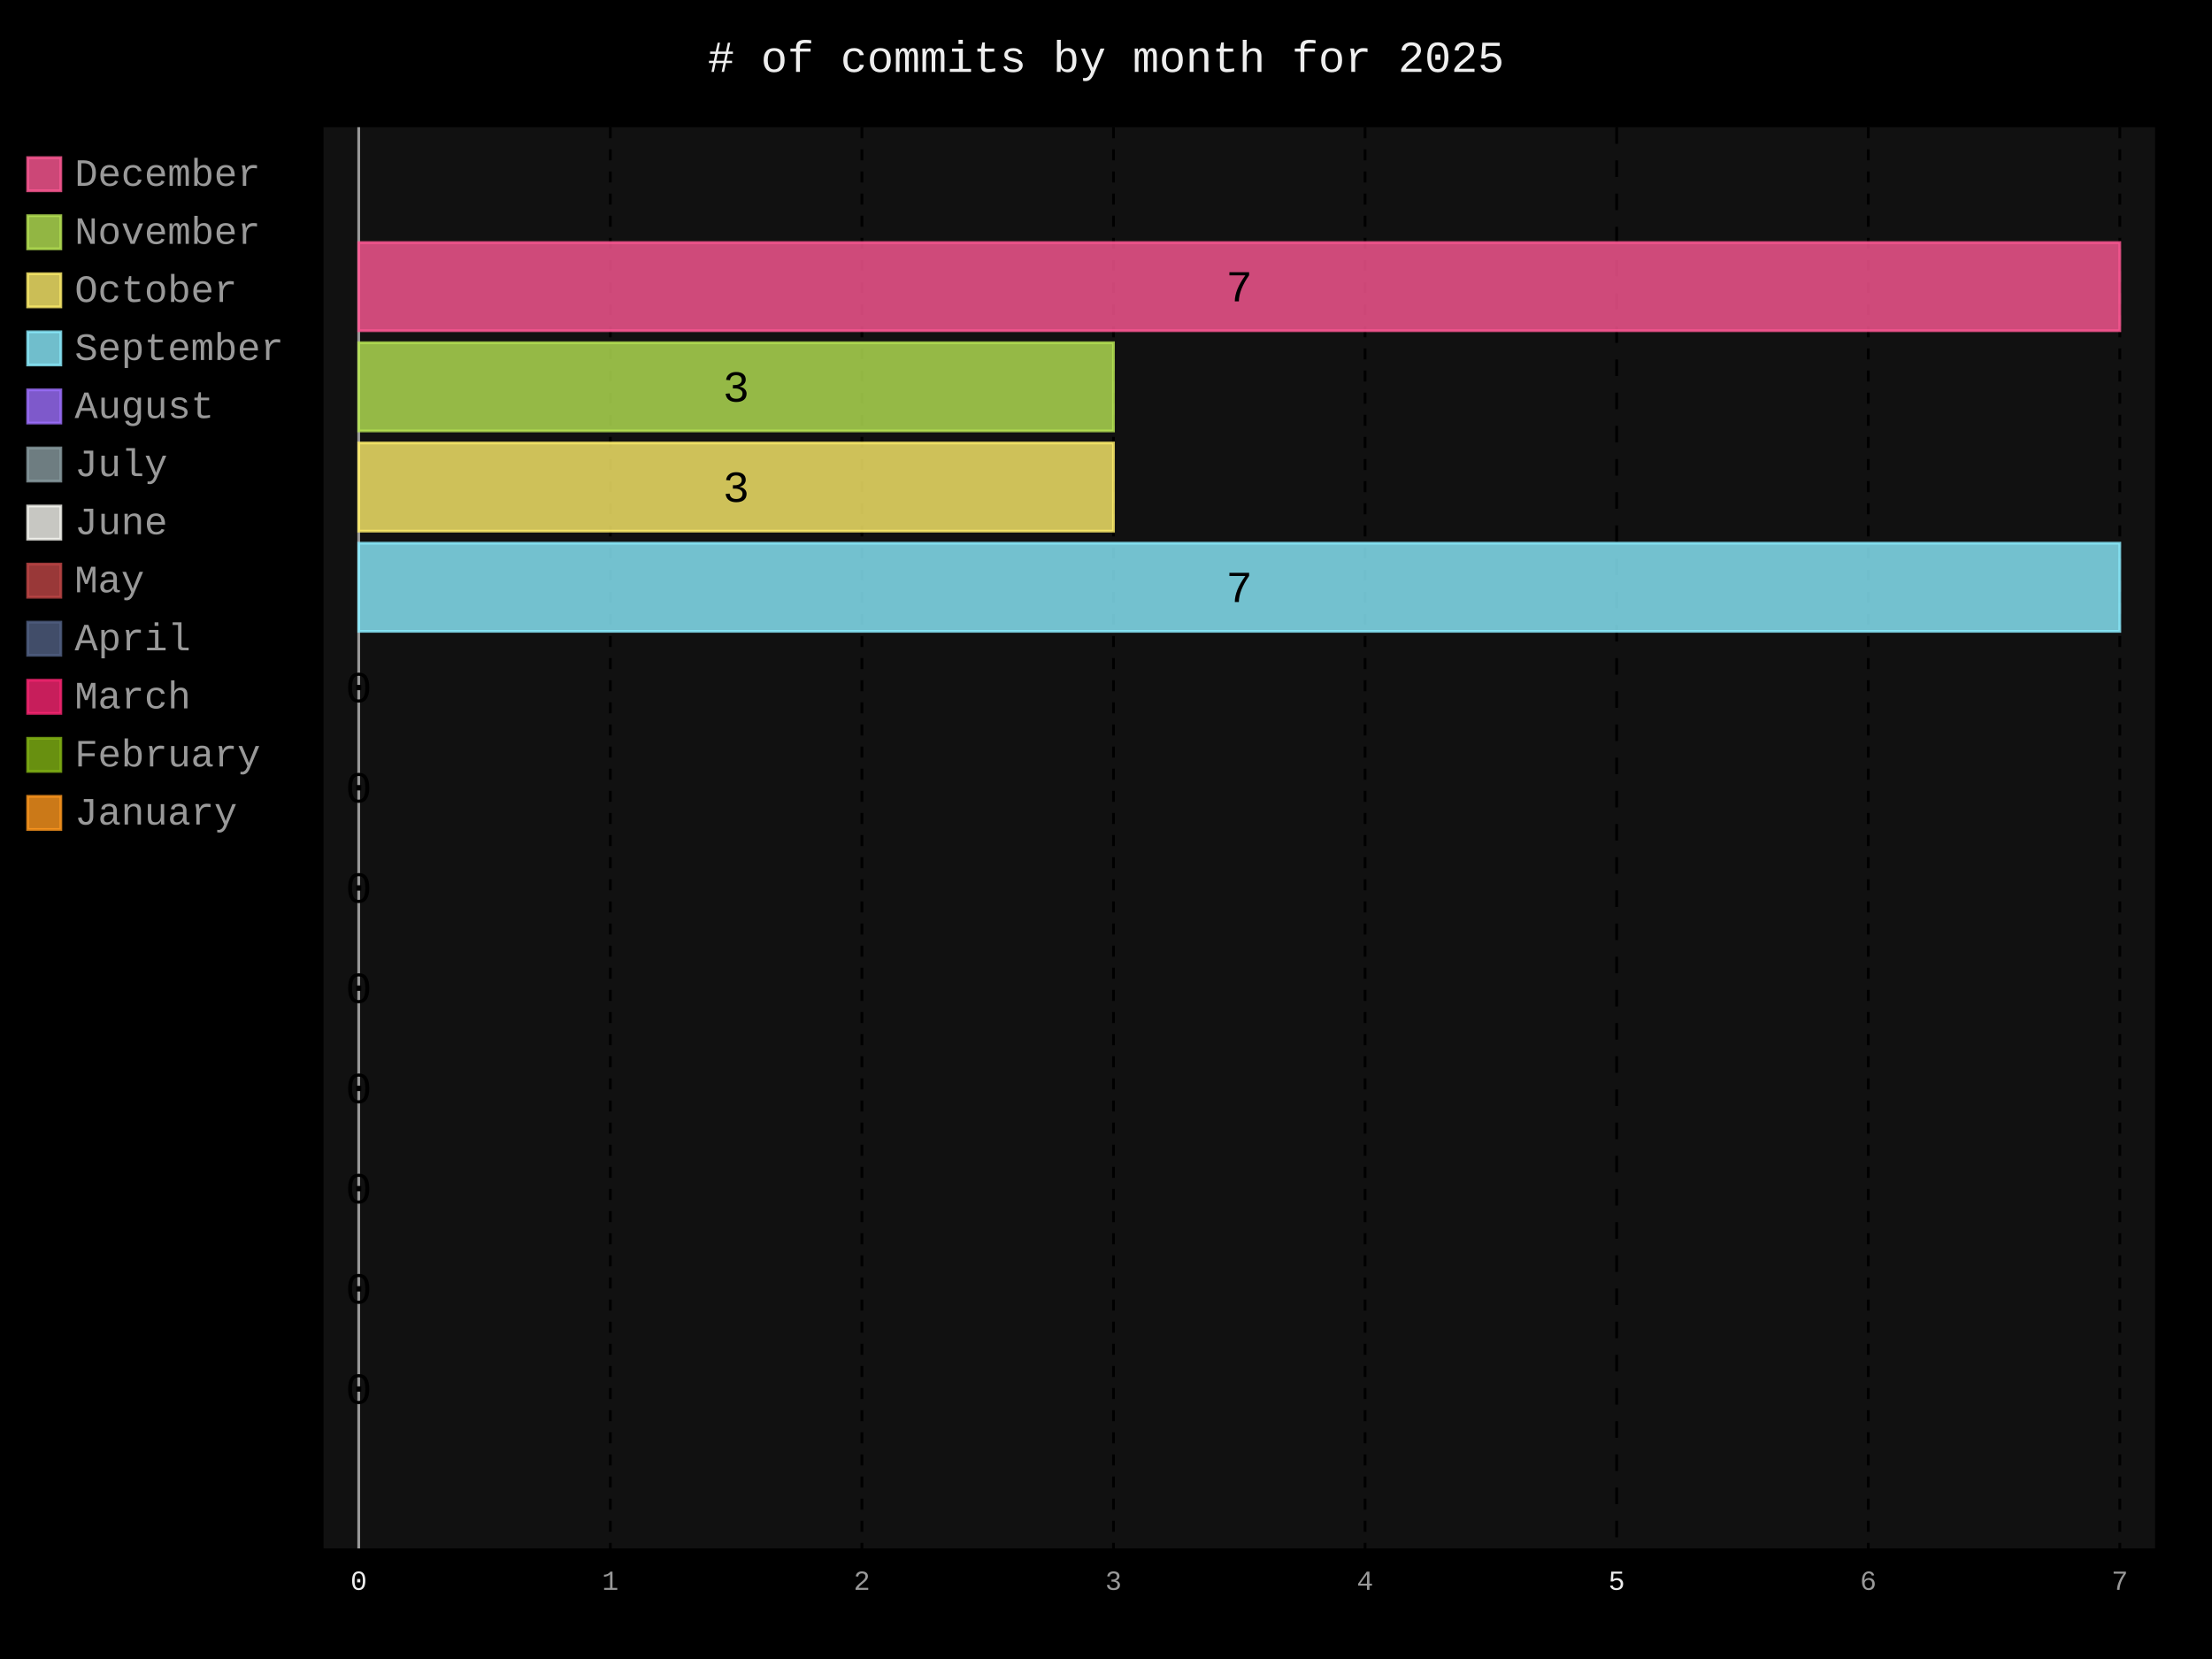
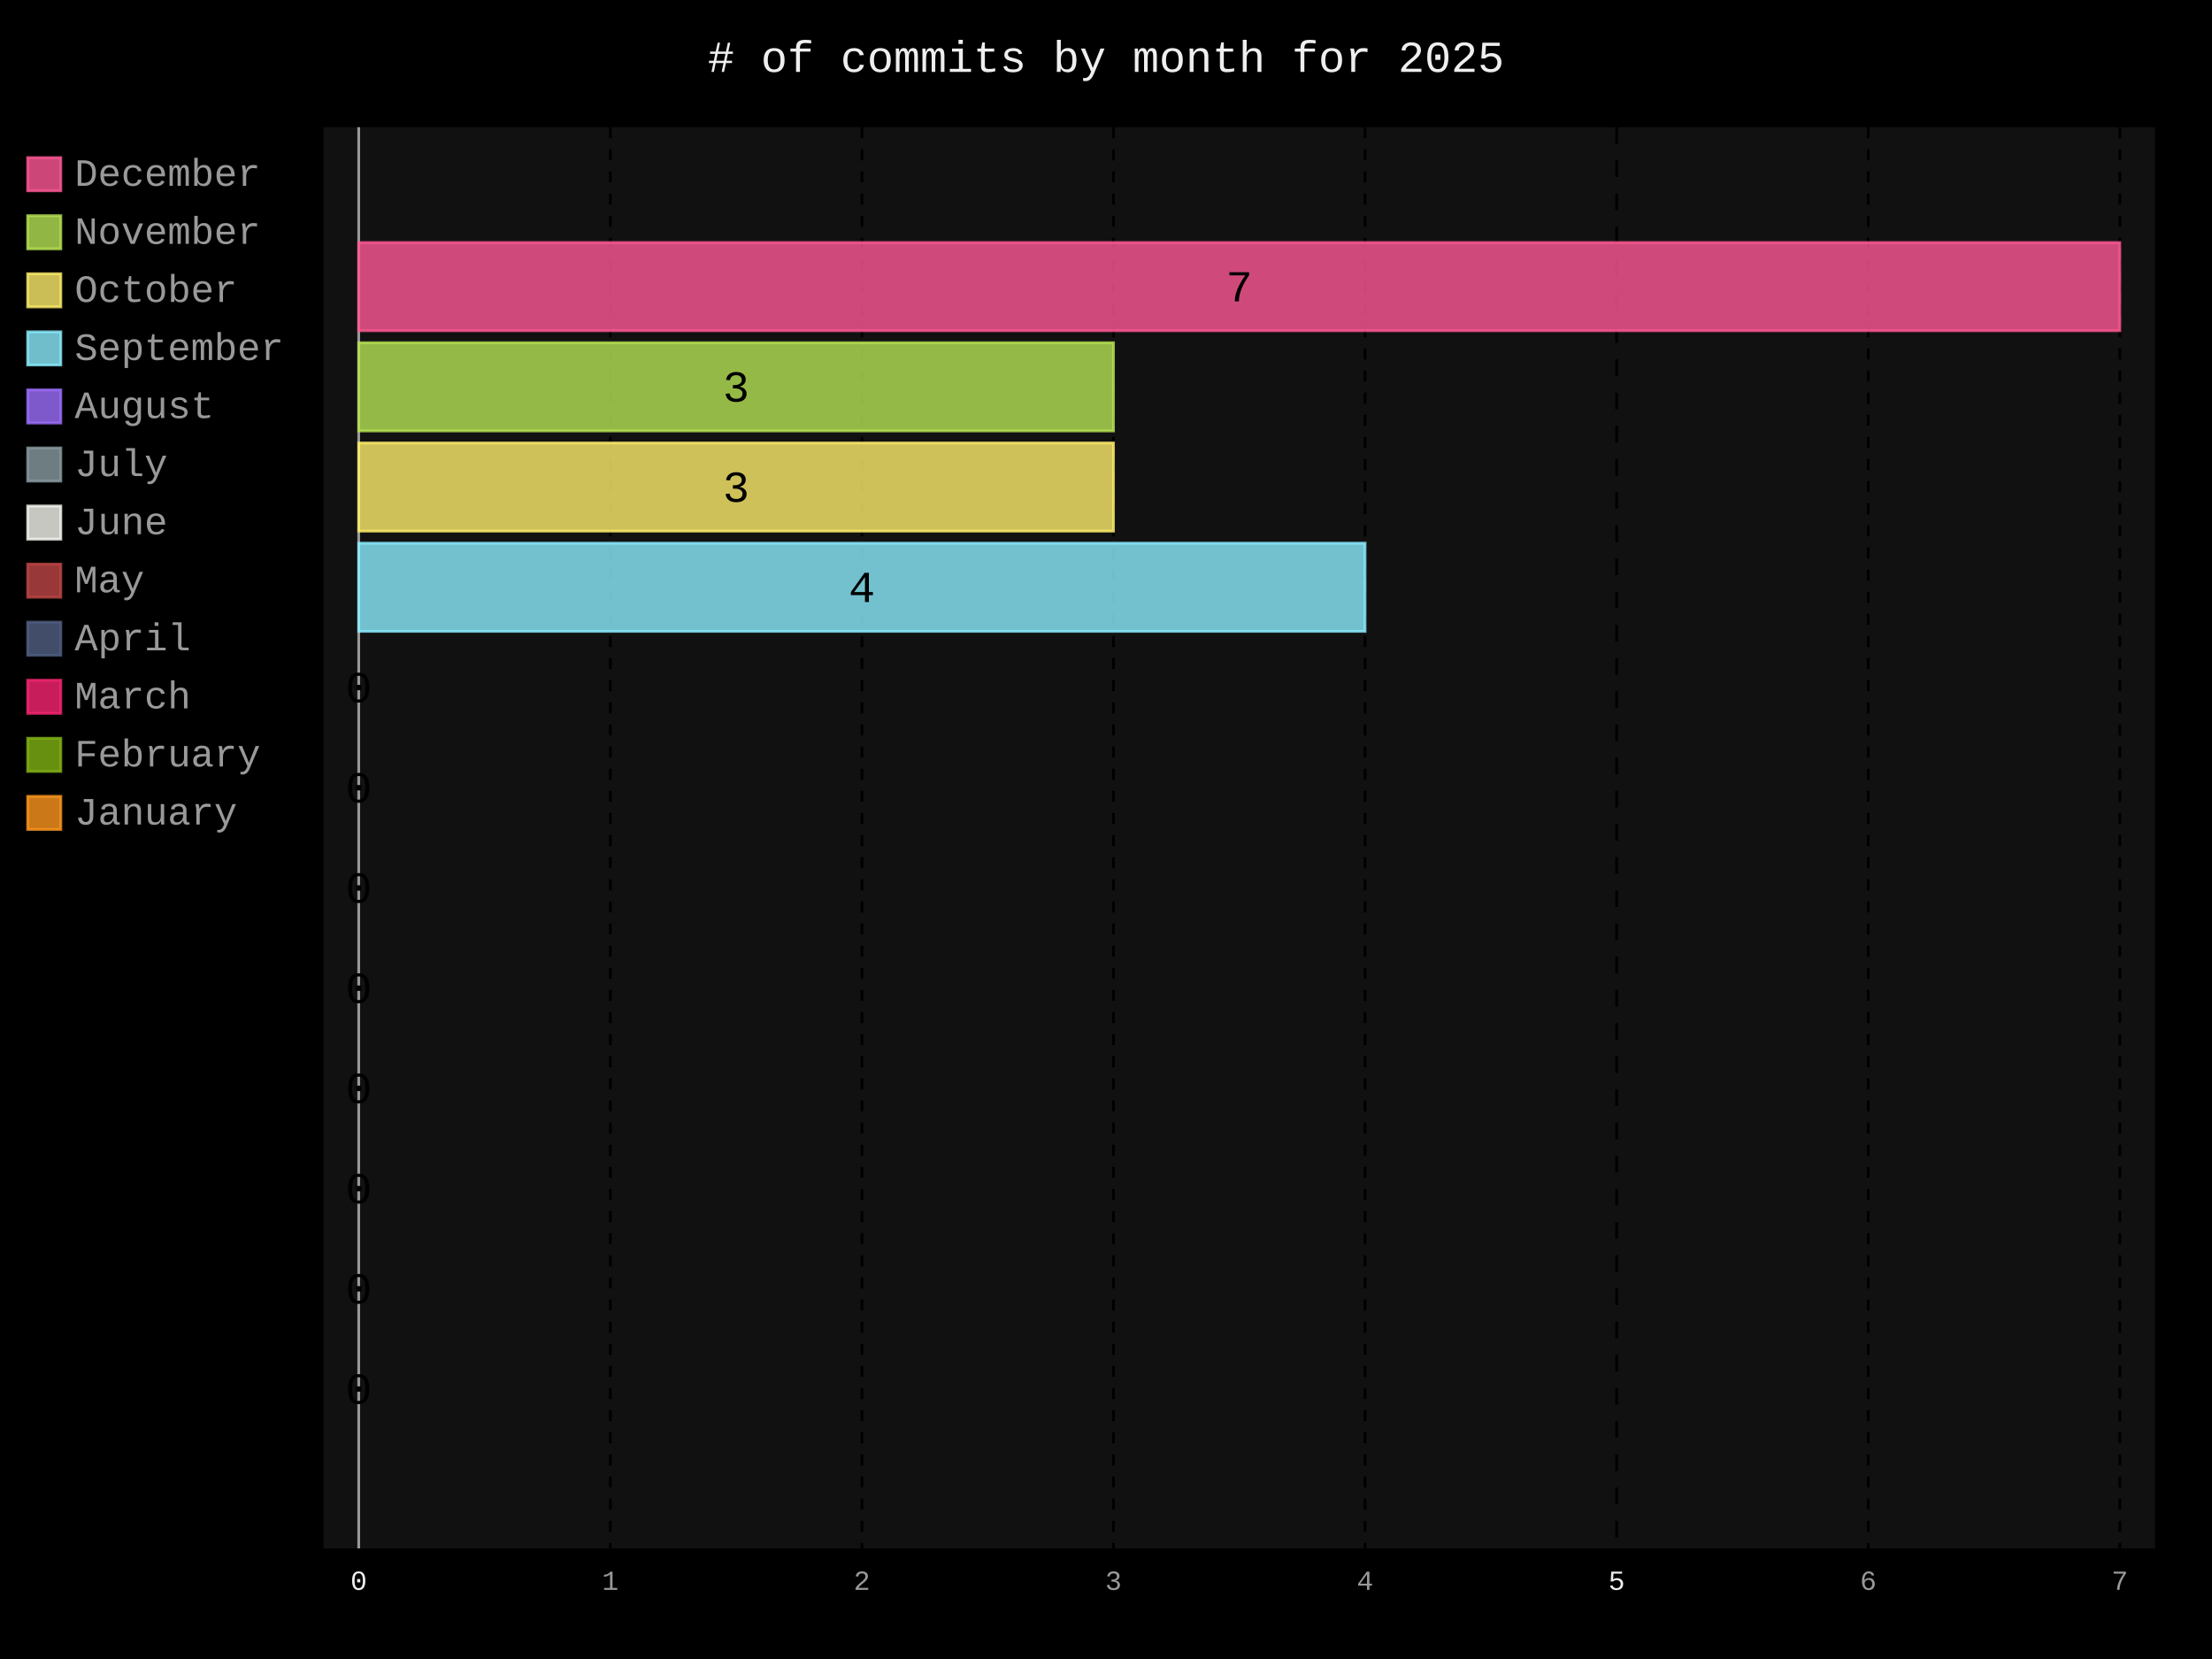
- <svg xmlns="http://www.w3.org/2000/svg" id="chart-c2ce408c-59b8-456f-afb7-a1211f644ef0" class="pygal-chart" viewBox="0 0 800 600">
+ <svg xmlns="http://www.w3.org/2000/svg" id="chart-74658ab4-1d7c-47e0-824a-7488b67f612c" class="pygal-chart" viewBox="0 0 800 600">
  <defs>
-     <style type="text/css">#chart-c2ce408c-59b8-456f-afb7-a1211f644ef0{-webkit-user-select:none;-webkit-font-smoothing:antialiased;font-family:Consolas,"Liberation Mono",Menlo,Courier,monospace}#chart-c2ce408c-59b8-456f-afb7-a1211f644ef0 .title{font-family:Consolas,"Liberation Mono",Menlo,Courier,monospace;font-size:16px}#chart-c2ce408c-59b8-456f-afb7-a1211f644ef0 .legends .legend text{font-family:Consolas,"Liberation Mono",Menlo,Courier,monospace;font-size:14px}#chart-c2ce408c-59b8-456f-afb7-a1211f644ef0 .axis text{font-family:Consolas,"Liberation Mono",Menlo,Courier,monospace;font-size:10px}#chart-c2ce408c-59b8-456f-afb7-a1211f644ef0 .axis text.major{font-family:Consolas,"Liberation Mono",Menlo,Courier,monospace;font-size:10px}#chart-c2ce408c-59b8-456f-afb7-a1211f644ef0 .text-overlay text.value{font-family:Consolas,"Liberation Mono",Menlo,Courier,monospace;font-size:16px}#chart-c2ce408c-59b8-456f-afb7-a1211f644ef0 .text-overlay text.label{font-family:Consolas,"Liberation Mono",Menlo,Courier,monospace;font-size:10px}#chart-c2ce408c-59b8-456f-afb7-a1211f644ef0 .tooltip{font-family:Consolas,"Liberation Mono",Menlo,Courier,monospace;font-size:14px}#chart-c2ce408c-59b8-456f-afb7-a1211f644ef0 text.no_data{font-family:Consolas,"Liberation Mono",Menlo,Courier,monospace;font-size:64px}
- #chart-c2ce408c-59b8-456f-afb7-a1211f644ef0{background-color:black}#chart-c2ce408c-59b8-456f-afb7-a1211f644ef0 path,#chart-c2ce408c-59b8-456f-afb7-a1211f644ef0 line,#chart-c2ce408c-59b8-456f-afb7-a1211f644ef0 rect,#chart-c2ce408c-59b8-456f-afb7-a1211f644ef0 circle{-webkit-transition:250ms;-moz-transition:250ms;transition:250ms}#chart-c2ce408c-59b8-456f-afb7-a1211f644ef0 .graph &gt; .background{fill:black}#chart-c2ce408c-59b8-456f-afb7-a1211f644ef0 .plot &gt; .background{fill:#111}#chart-c2ce408c-59b8-456f-afb7-a1211f644ef0 .graph{fill:#999}#chart-c2ce408c-59b8-456f-afb7-a1211f644ef0 text.no_data{fill:#eee}#chart-c2ce408c-59b8-456f-afb7-a1211f644ef0 .title{fill:#eee}#chart-c2ce408c-59b8-456f-afb7-a1211f644ef0 .legends .legend text{fill:#999}#chart-c2ce408c-59b8-456f-afb7-a1211f644ef0 .legends .legend:hover text{fill:#eee}#chart-c2ce408c-59b8-456f-afb7-a1211f644ef0 .axis .line{stroke:#eee}#chart-c2ce408c-59b8-456f-afb7-a1211f644ef0 .axis .guide.line{stroke:#555}#chart-c2ce408c-59b8-456f-afb7-a1211f644ef0 .axis .major.line{stroke:#999}#chart-c2ce408c-59b8-456f-afb7-a1211f644ef0 .axis text.major{fill:#eee}#chart-c2ce408c-59b8-456f-afb7-a1211f644ef0 .axis.y .guides:hover .guide.line,#chart-c2ce408c-59b8-456f-afb7-a1211f644ef0 .line-graph .axis.x .guides:hover .guide.line,#chart-c2ce408c-59b8-456f-afb7-a1211f644ef0 .stackedline-graph .axis.x .guides:hover .guide.line,#chart-c2ce408c-59b8-456f-afb7-a1211f644ef0 .xy-graph .axis.x .guides:hover .guide.line{stroke:#eee}#chart-c2ce408c-59b8-456f-afb7-a1211f644ef0 .axis .guides:hover text{fill:#eee}#chart-c2ce408c-59b8-456f-afb7-a1211f644ef0 .reactive{fill-opacity:.8;stroke-opacity:.8;stroke-width:1}#chart-c2ce408c-59b8-456f-afb7-a1211f644ef0 .ci{stroke:#999}#chart-c2ce408c-59b8-456f-afb7-a1211f644ef0 .reactive.active,#chart-c2ce408c-59b8-456f-afb7-a1211f644ef0 .active .reactive{fill-opacity:.4;stroke-opacity:.9;stroke-width:4}#chart-c2ce408c-59b8-456f-afb7-a1211f644ef0 .ci .reactive.active{stroke-width:1.5}#chart-c2ce408c-59b8-456f-afb7-a1211f644ef0 .series text{fill:#eee}#chart-c2ce408c-59b8-456f-afb7-a1211f644ef0 .tooltip rect{fill:#111;stroke:#eee;-webkit-transition:opacity 250ms;-moz-transition:opacity 250ms;transition:opacity 250ms}#chart-c2ce408c-59b8-456f-afb7-a1211f644ef0 .tooltip .label{fill:#999}#chart-c2ce408c-59b8-456f-afb7-a1211f644ef0 .tooltip .label{fill:#999}#chart-c2ce408c-59b8-456f-afb7-a1211f644ef0 .tooltip .legend{font-size:.8em;fill:#555}#chart-c2ce408c-59b8-456f-afb7-a1211f644ef0 .tooltip .x_label{font-size:.6em;fill:#eee}#chart-c2ce408c-59b8-456f-afb7-a1211f644ef0 .tooltip .xlink{font-size:.5em;text-decoration:underline}#chart-c2ce408c-59b8-456f-afb7-a1211f644ef0 .tooltip .value{font-size:1.5em}#chart-c2ce408c-59b8-456f-afb7-a1211f644ef0 .bound{font-size:.5em}#chart-c2ce408c-59b8-456f-afb7-a1211f644ef0 .max-value{font-size:.75em;fill:#555}#chart-c2ce408c-59b8-456f-afb7-a1211f644ef0 .map-element{fill:#111;stroke:#555 !important}#chart-c2ce408c-59b8-456f-afb7-a1211f644ef0 .map-element .reactive{fill-opacity:inherit;stroke-opacity:inherit}#chart-c2ce408c-59b8-456f-afb7-a1211f644ef0 .color-0,#chart-c2ce408c-59b8-456f-afb7-a1211f644ef0 .color-0 a:visited{stroke:#ff5995;fill:#ff5995}#chart-c2ce408c-59b8-456f-afb7-a1211f644ef0 .color-1,#chart-c2ce408c-59b8-456f-afb7-a1211f644ef0 .color-1 a:visited{stroke:#b6e354;fill:#b6e354}#chart-c2ce408c-59b8-456f-afb7-a1211f644ef0 .color-2,#chart-c2ce408c-59b8-456f-afb7-a1211f644ef0 .color-2 a:visited{stroke:#feed6c;fill:#feed6c}#chart-c2ce408c-59b8-456f-afb7-a1211f644ef0 .color-3,#chart-c2ce408c-59b8-456f-afb7-a1211f644ef0 .color-3 a:visited{stroke:#8cedff;fill:#8cedff}#chart-c2ce408c-59b8-456f-afb7-a1211f644ef0 .color-4,#chart-c2ce408c-59b8-456f-afb7-a1211f644ef0 .color-4 a:visited{stroke:#9e6ffe;fill:#9e6ffe}#chart-c2ce408c-59b8-456f-afb7-a1211f644ef0 .color-5,#chart-c2ce408c-59b8-456f-afb7-a1211f644ef0 .color-5 a:visited{stroke:#899ca1;fill:#899ca1}#chart-c2ce408c-59b8-456f-afb7-a1211f644ef0 .color-6,#chart-c2ce408c-59b8-456f-afb7-a1211f644ef0 .color-6 a:visited{stroke:#f8f8f2;fill:#f8f8f2}#chart-c2ce408c-59b8-456f-afb7-a1211f644ef0 .color-7,#chart-c2ce408c-59b8-456f-afb7-a1211f644ef0 .color-7 a:visited{stroke:#bf4646;fill:#bf4646}#chart-c2ce408c-59b8-456f-afb7-a1211f644ef0 .color-8,#chart-c2ce408c-59b8-456f-afb7-a1211f644ef0 .color-8 a:visited{stroke:#516083;fill:#516083}#chart-c2ce408c-59b8-456f-afb7-a1211f644ef0 .color-9,#chart-c2ce408c-59b8-456f-afb7-a1211f644ef0 .color-9 a:visited{stroke:#f92672;fill:#f92672}#chart-c2ce408c-59b8-456f-afb7-a1211f644ef0 .color-10,#chart-c2ce408c-59b8-456f-afb7-a1211f644ef0 .color-10 a:visited{stroke:#82b414;fill:#82b414}#chart-c2ce408c-59b8-456f-afb7-a1211f644ef0 .color-11,#chart-c2ce408c-59b8-456f-afb7-a1211f644ef0 .color-11 a:visited{stroke:#fd971f;fill:#fd971f}#chart-c2ce408c-59b8-456f-afb7-a1211f644ef0 .text-overlay .color-0 text{fill:black}#chart-c2ce408c-59b8-456f-afb7-a1211f644ef0 .text-overlay .color-1 text{fill:black}#chart-c2ce408c-59b8-456f-afb7-a1211f644ef0 .text-overlay .color-2 text{fill:black}#chart-c2ce408c-59b8-456f-afb7-a1211f644ef0 .text-overlay .color-3 text{fill:black}#chart-c2ce408c-59b8-456f-afb7-a1211f644ef0 .text-overlay .color-4 text{fill:black}#chart-c2ce408c-59b8-456f-afb7-a1211f644ef0 .text-overlay .color-5 text{fill:black}#chart-c2ce408c-59b8-456f-afb7-a1211f644ef0 .text-overlay .color-6 text{fill:black}#chart-c2ce408c-59b8-456f-afb7-a1211f644ef0 .text-overlay .color-7 text{fill:black}#chart-c2ce408c-59b8-456f-afb7-a1211f644ef0 .text-overlay .color-8 text{fill:black}#chart-c2ce408c-59b8-456f-afb7-a1211f644ef0 .text-overlay .color-9 text{fill:black}#chart-c2ce408c-59b8-456f-afb7-a1211f644ef0 .text-overlay .color-10 text{fill:black}#chart-c2ce408c-59b8-456f-afb7-a1211f644ef0 .text-overlay .color-11 text{fill:black}
- #chart-c2ce408c-59b8-456f-afb7-a1211f644ef0 text.no_data{text-anchor:middle}#chart-c2ce408c-59b8-456f-afb7-a1211f644ef0 .guide.line{fill:none}#chart-c2ce408c-59b8-456f-afb7-a1211f644ef0 .centered{text-anchor:middle}#chart-c2ce408c-59b8-456f-afb7-a1211f644ef0 .title{text-anchor:middle}#chart-c2ce408c-59b8-456f-afb7-a1211f644ef0 .legends .legend text{fill-opacity:1}#chart-c2ce408c-59b8-456f-afb7-a1211f644ef0 .axis.x text{text-anchor:middle}#chart-c2ce408c-59b8-456f-afb7-a1211f644ef0 .axis.x:not(.web) text[transform]{text-anchor:start}#chart-c2ce408c-59b8-456f-afb7-a1211f644ef0 .axis.x:not(.web) text[transform].backwards{text-anchor:end}#chart-c2ce408c-59b8-456f-afb7-a1211f644ef0 .axis.y text{text-anchor:end}#chart-c2ce408c-59b8-456f-afb7-a1211f644ef0 .axis.y text[transform].backwards{text-anchor:start}#chart-c2ce408c-59b8-456f-afb7-a1211f644ef0 .axis.y2 text{text-anchor:start}#chart-c2ce408c-59b8-456f-afb7-a1211f644ef0 .axis.y2 text[transform].backwards{text-anchor:end}#chart-c2ce408c-59b8-456f-afb7-a1211f644ef0 .axis .guide.line{stroke-dasharray:4,4;stroke:black}#chart-c2ce408c-59b8-456f-afb7-a1211f644ef0 .axis .major.guide.line{stroke-dasharray:6,6;stroke:black}#chart-c2ce408c-59b8-456f-afb7-a1211f644ef0 .horizontal .axis.y .guide.line,#chart-c2ce408c-59b8-456f-afb7-a1211f644ef0 .horizontal .axis.y2 .guide.line,#chart-c2ce408c-59b8-456f-afb7-a1211f644ef0 .vertical .axis.x .guide.line{opacity:0}#chart-c2ce408c-59b8-456f-afb7-a1211f644ef0 .horizontal .axis.always_show .guide.line,#chart-c2ce408c-59b8-456f-afb7-a1211f644ef0 .vertical .axis.always_show .guide.line{opacity:1 !important}#chart-c2ce408c-59b8-456f-afb7-a1211f644ef0 .axis.y .guides:hover .guide.line,#chart-c2ce408c-59b8-456f-afb7-a1211f644ef0 .axis.y2 .guides:hover .guide.line,#chart-c2ce408c-59b8-456f-afb7-a1211f644ef0 .axis.x .guides:hover .guide.line{opacity:1}#chart-c2ce408c-59b8-456f-afb7-a1211f644ef0 .axis .guides:hover text{opacity:1}#chart-c2ce408c-59b8-456f-afb7-a1211f644ef0 .nofill{fill:none}#chart-c2ce408c-59b8-456f-afb7-a1211f644ef0 .subtle-fill{fill-opacity:.2}#chart-c2ce408c-59b8-456f-afb7-a1211f644ef0 .dot{stroke-width:1px;fill-opacity:1;stroke-opacity:1}#chart-c2ce408c-59b8-456f-afb7-a1211f644ef0 .dot.active{stroke-width:5px}#chart-c2ce408c-59b8-456f-afb7-a1211f644ef0 .dot.negative{fill:transparent}#chart-c2ce408c-59b8-456f-afb7-a1211f644ef0 text,#chart-c2ce408c-59b8-456f-afb7-a1211f644ef0 tspan{stroke:none !important}#chart-c2ce408c-59b8-456f-afb7-a1211f644ef0 .series text.active{opacity:1}#chart-c2ce408c-59b8-456f-afb7-a1211f644ef0 .tooltip rect{fill-opacity:.95;stroke-width:.5}#chart-c2ce408c-59b8-456f-afb7-a1211f644ef0 .tooltip text{fill-opacity:1}#chart-c2ce408c-59b8-456f-afb7-a1211f644ef0 .showable{visibility:hidden}#chart-c2ce408c-59b8-456f-afb7-a1211f644ef0 .showable.shown{visibility:visible}#chart-c2ce408c-59b8-456f-afb7-a1211f644ef0 .gauge-background{fill:rgba(229,229,229,1);stroke:none}#chart-c2ce408c-59b8-456f-afb7-a1211f644ef0 .bg-lines{stroke:black;stroke-width:2px}</style>
+     <style type="text/css">#chart-74658ab4-1d7c-47e0-824a-7488b67f612c{-webkit-user-select:none;-webkit-font-smoothing:antialiased;font-family:Consolas,"Liberation Mono",Menlo,Courier,monospace}#chart-74658ab4-1d7c-47e0-824a-7488b67f612c .title{font-family:Consolas,"Liberation Mono",Menlo,Courier,monospace;font-size:16px}#chart-74658ab4-1d7c-47e0-824a-7488b67f612c .legends .legend text{font-family:Consolas,"Liberation Mono",Menlo,Courier,monospace;font-size:14px}#chart-74658ab4-1d7c-47e0-824a-7488b67f612c .axis text{font-family:Consolas,"Liberation Mono",Menlo,Courier,monospace;font-size:10px}#chart-74658ab4-1d7c-47e0-824a-7488b67f612c .axis text.major{font-family:Consolas,"Liberation Mono",Menlo,Courier,monospace;font-size:10px}#chart-74658ab4-1d7c-47e0-824a-7488b67f612c .text-overlay text.value{font-family:Consolas,"Liberation Mono",Menlo,Courier,monospace;font-size:16px}#chart-74658ab4-1d7c-47e0-824a-7488b67f612c .text-overlay text.label{font-family:Consolas,"Liberation Mono",Menlo,Courier,monospace;font-size:10px}#chart-74658ab4-1d7c-47e0-824a-7488b67f612c .tooltip{font-family:Consolas,"Liberation Mono",Menlo,Courier,monospace;font-size:14px}#chart-74658ab4-1d7c-47e0-824a-7488b67f612c text.no_data{font-family:Consolas,"Liberation Mono",Menlo,Courier,monospace;font-size:64px}
+ #chart-74658ab4-1d7c-47e0-824a-7488b67f612c{background-color:black}#chart-74658ab4-1d7c-47e0-824a-7488b67f612c path,#chart-74658ab4-1d7c-47e0-824a-7488b67f612c line,#chart-74658ab4-1d7c-47e0-824a-7488b67f612c rect,#chart-74658ab4-1d7c-47e0-824a-7488b67f612c circle{-webkit-transition:250ms;-moz-transition:250ms;transition:250ms}#chart-74658ab4-1d7c-47e0-824a-7488b67f612c .graph &gt; .background{fill:black}#chart-74658ab4-1d7c-47e0-824a-7488b67f612c .plot &gt; .background{fill:#111}#chart-74658ab4-1d7c-47e0-824a-7488b67f612c .graph{fill:#999}#chart-74658ab4-1d7c-47e0-824a-7488b67f612c text.no_data{fill:#eee}#chart-74658ab4-1d7c-47e0-824a-7488b67f612c .title{fill:#eee}#chart-74658ab4-1d7c-47e0-824a-7488b67f612c .legends .legend text{fill:#999}#chart-74658ab4-1d7c-47e0-824a-7488b67f612c .legends .legend:hover text{fill:#eee}#chart-74658ab4-1d7c-47e0-824a-7488b67f612c .axis .line{stroke:#eee}#chart-74658ab4-1d7c-47e0-824a-7488b67f612c .axis .guide.line{stroke:#555}#chart-74658ab4-1d7c-47e0-824a-7488b67f612c .axis .major.line{stroke:#999}#chart-74658ab4-1d7c-47e0-824a-7488b67f612c .axis text.major{fill:#eee}#chart-74658ab4-1d7c-47e0-824a-7488b67f612c .axis.y .guides:hover .guide.line,#chart-74658ab4-1d7c-47e0-824a-7488b67f612c .line-graph .axis.x .guides:hover .guide.line,#chart-74658ab4-1d7c-47e0-824a-7488b67f612c .stackedline-graph .axis.x .guides:hover .guide.line,#chart-74658ab4-1d7c-47e0-824a-7488b67f612c .xy-graph .axis.x .guides:hover .guide.line{stroke:#eee}#chart-74658ab4-1d7c-47e0-824a-7488b67f612c .axis .guides:hover text{fill:#eee}#chart-74658ab4-1d7c-47e0-824a-7488b67f612c .reactive{fill-opacity:.8;stroke-opacity:.8;stroke-width:1}#chart-74658ab4-1d7c-47e0-824a-7488b67f612c .ci{stroke:#999}#chart-74658ab4-1d7c-47e0-824a-7488b67f612c .reactive.active,#chart-74658ab4-1d7c-47e0-824a-7488b67f612c .active .reactive{fill-opacity:.4;stroke-opacity:.9;stroke-width:4}#chart-74658ab4-1d7c-47e0-824a-7488b67f612c .ci .reactive.active{stroke-width:1.5}#chart-74658ab4-1d7c-47e0-824a-7488b67f612c .series text{fill:#eee}#chart-74658ab4-1d7c-47e0-824a-7488b67f612c .tooltip rect{fill:#111;stroke:#eee;-webkit-transition:opacity 250ms;-moz-transition:opacity 250ms;transition:opacity 250ms}#chart-74658ab4-1d7c-47e0-824a-7488b67f612c .tooltip .label{fill:#999}#chart-74658ab4-1d7c-47e0-824a-7488b67f612c .tooltip .label{fill:#999}#chart-74658ab4-1d7c-47e0-824a-7488b67f612c .tooltip .legend{font-size:.8em;fill:#555}#chart-74658ab4-1d7c-47e0-824a-7488b67f612c .tooltip .x_label{font-size:.6em;fill:#eee}#chart-74658ab4-1d7c-47e0-824a-7488b67f612c .tooltip .xlink{font-size:.5em;text-decoration:underline}#chart-74658ab4-1d7c-47e0-824a-7488b67f612c .tooltip .value{font-size:1.5em}#chart-74658ab4-1d7c-47e0-824a-7488b67f612c .bound{font-size:.5em}#chart-74658ab4-1d7c-47e0-824a-7488b67f612c .max-value{font-size:.75em;fill:#555}#chart-74658ab4-1d7c-47e0-824a-7488b67f612c .map-element{fill:#111;stroke:#555 !important}#chart-74658ab4-1d7c-47e0-824a-7488b67f612c .map-element .reactive{fill-opacity:inherit;stroke-opacity:inherit}#chart-74658ab4-1d7c-47e0-824a-7488b67f612c .color-0,#chart-74658ab4-1d7c-47e0-824a-7488b67f612c .color-0 a:visited{stroke:#ff5995;fill:#ff5995}#chart-74658ab4-1d7c-47e0-824a-7488b67f612c .color-1,#chart-74658ab4-1d7c-47e0-824a-7488b67f612c .color-1 a:visited{stroke:#b6e354;fill:#b6e354}#chart-74658ab4-1d7c-47e0-824a-7488b67f612c .color-2,#chart-74658ab4-1d7c-47e0-824a-7488b67f612c .color-2 a:visited{stroke:#feed6c;fill:#feed6c}#chart-74658ab4-1d7c-47e0-824a-7488b67f612c .color-3,#chart-74658ab4-1d7c-47e0-824a-7488b67f612c .color-3 a:visited{stroke:#8cedff;fill:#8cedff}#chart-74658ab4-1d7c-47e0-824a-7488b67f612c .color-4,#chart-74658ab4-1d7c-47e0-824a-7488b67f612c .color-4 a:visited{stroke:#9e6ffe;fill:#9e6ffe}#chart-74658ab4-1d7c-47e0-824a-7488b67f612c .color-5,#chart-74658ab4-1d7c-47e0-824a-7488b67f612c .color-5 a:visited{stroke:#899ca1;fill:#899ca1}#chart-74658ab4-1d7c-47e0-824a-7488b67f612c .color-6,#chart-74658ab4-1d7c-47e0-824a-7488b67f612c .color-6 a:visited{stroke:#f8f8f2;fill:#f8f8f2}#chart-74658ab4-1d7c-47e0-824a-7488b67f612c .color-7,#chart-74658ab4-1d7c-47e0-824a-7488b67f612c .color-7 a:visited{stroke:#bf4646;fill:#bf4646}#chart-74658ab4-1d7c-47e0-824a-7488b67f612c .color-8,#chart-74658ab4-1d7c-47e0-824a-7488b67f612c .color-8 a:visited{stroke:#516083;fill:#516083}#chart-74658ab4-1d7c-47e0-824a-7488b67f612c .color-9,#chart-74658ab4-1d7c-47e0-824a-7488b67f612c .color-9 a:visited{stroke:#f92672;fill:#f92672}#chart-74658ab4-1d7c-47e0-824a-7488b67f612c .color-10,#chart-74658ab4-1d7c-47e0-824a-7488b67f612c .color-10 a:visited{stroke:#82b414;fill:#82b414}#chart-74658ab4-1d7c-47e0-824a-7488b67f612c .color-11,#chart-74658ab4-1d7c-47e0-824a-7488b67f612c .color-11 a:visited{stroke:#fd971f;fill:#fd971f}#chart-74658ab4-1d7c-47e0-824a-7488b67f612c .text-overlay .color-0 text{fill:black}#chart-74658ab4-1d7c-47e0-824a-7488b67f612c .text-overlay .color-1 text{fill:black}#chart-74658ab4-1d7c-47e0-824a-7488b67f612c .text-overlay .color-2 text{fill:black}#chart-74658ab4-1d7c-47e0-824a-7488b67f612c .text-overlay .color-3 text{fill:black}#chart-74658ab4-1d7c-47e0-824a-7488b67f612c .text-overlay .color-4 text{fill:black}#chart-74658ab4-1d7c-47e0-824a-7488b67f612c .text-overlay .color-5 text{fill:black}#chart-74658ab4-1d7c-47e0-824a-7488b67f612c .text-overlay .color-6 text{fill:black}#chart-74658ab4-1d7c-47e0-824a-7488b67f612c .text-overlay .color-7 text{fill:black}#chart-74658ab4-1d7c-47e0-824a-7488b67f612c .text-overlay .color-8 text{fill:black}#chart-74658ab4-1d7c-47e0-824a-7488b67f612c .text-overlay .color-9 text{fill:black}#chart-74658ab4-1d7c-47e0-824a-7488b67f612c .text-overlay .color-10 text{fill:black}#chart-74658ab4-1d7c-47e0-824a-7488b67f612c .text-overlay .color-11 text{fill:black}
+ #chart-74658ab4-1d7c-47e0-824a-7488b67f612c text.no_data{text-anchor:middle}#chart-74658ab4-1d7c-47e0-824a-7488b67f612c .guide.line{fill:none}#chart-74658ab4-1d7c-47e0-824a-7488b67f612c .centered{text-anchor:middle}#chart-74658ab4-1d7c-47e0-824a-7488b67f612c .title{text-anchor:middle}#chart-74658ab4-1d7c-47e0-824a-7488b67f612c .legends .legend text{fill-opacity:1}#chart-74658ab4-1d7c-47e0-824a-7488b67f612c .axis.x text{text-anchor:middle}#chart-74658ab4-1d7c-47e0-824a-7488b67f612c .axis.x:not(.web) text[transform]{text-anchor:start}#chart-74658ab4-1d7c-47e0-824a-7488b67f612c .axis.x:not(.web) text[transform].backwards{text-anchor:end}#chart-74658ab4-1d7c-47e0-824a-7488b67f612c .axis.y text{text-anchor:end}#chart-74658ab4-1d7c-47e0-824a-7488b67f612c .axis.y text[transform].backwards{text-anchor:start}#chart-74658ab4-1d7c-47e0-824a-7488b67f612c .axis.y2 text{text-anchor:start}#chart-74658ab4-1d7c-47e0-824a-7488b67f612c .axis.y2 text[transform].backwards{text-anchor:end}#chart-74658ab4-1d7c-47e0-824a-7488b67f612c .axis .guide.line{stroke-dasharray:4,4;stroke:black}#chart-74658ab4-1d7c-47e0-824a-7488b67f612c .axis .major.guide.line{stroke-dasharray:6,6;stroke:black}#chart-74658ab4-1d7c-47e0-824a-7488b67f612c .horizontal .axis.y .guide.line,#chart-74658ab4-1d7c-47e0-824a-7488b67f612c .horizontal .axis.y2 .guide.line,#chart-74658ab4-1d7c-47e0-824a-7488b67f612c .vertical .axis.x .guide.line{opacity:0}#chart-74658ab4-1d7c-47e0-824a-7488b67f612c .horizontal .axis.always_show .guide.line,#chart-74658ab4-1d7c-47e0-824a-7488b67f612c .vertical .axis.always_show .guide.line{opacity:1 !important}#chart-74658ab4-1d7c-47e0-824a-7488b67f612c .axis.y .guides:hover .guide.line,#chart-74658ab4-1d7c-47e0-824a-7488b67f612c .axis.y2 .guides:hover .guide.line,#chart-74658ab4-1d7c-47e0-824a-7488b67f612c .axis.x .guides:hover .guide.line{opacity:1}#chart-74658ab4-1d7c-47e0-824a-7488b67f612c .axis .guides:hover text{opacity:1}#chart-74658ab4-1d7c-47e0-824a-7488b67f612c .nofill{fill:none}#chart-74658ab4-1d7c-47e0-824a-7488b67f612c .subtle-fill{fill-opacity:.2}#chart-74658ab4-1d7c-47e0-824a-7488b67f612c .dot{stroke-width:1px;fill-opacity:1;stroke-opacity:1}#chart-74658ab4-1d7c-47e0-824a-7488b67f612c .dot.active{stroke-width:5px}#chart-74658ab4-1d7c-47e0-824a-7488b67f612c .dot.negative{fill:transparent}#chart-74658ab4-1d7c-47e0-824a-7488b67f612c text,#chart-74658ab4-1d7c-47e0-824a-7488b67f612c tspan{stroke:none !important}#chart-74658ab4-1d7c-47e0-824a-7488b67f612c .series text.active{opacity:1}#chart-74658ab4-1d7c-47e0-824a-7488b67f612c .tooltip rect{fill-opacity:.95;stroke-width:.5}#chart-74658ab4-1d7c-47e0-824a-7488b67f612c .tooltip text{fill-opacity:1}#chart-74658ab4-1d7c-47e0-824a-7488b67f612c .showable{visibility:hidden}#chart-74658ab4-1d7c-47e0-824a-7488b67f612c .showable.shown{visibility:visible}#chart-74658ab4-1d7c-47e0-824a-7488b67f612c .gauge-background{fill:rgba(229,229,229,1);stroke:none}#chart-74658ab4-1d7c-47e0-824a-7488b67f612c .bg-lines{stroke:black;stroke-width:2px}</style>
  </defs>
  <g class="graph horizontalbar-graph horizontal">
    <rect x="0" y="0" width="800" height="600" class="background" />
    <g transform="translate(117, 46)" class="plot">
      <rect x="0" y="0" width="662.4" height="514" class="background" />
      <g class="axis x always_show">
        <g class="guides">
          <path d="M12.738 0 v514" class="axis major line" />
          <text x="12.738" y="529.0" class="major">0</text>
        </g>
        <g class="guides">
          <path d="M103.727 0 v514" class="guide line" />
          <text x="103.727" y="529.0" class="">1</text>
        </g>
        <g class="guides">
          <path d="M194.716 0 v514" class="guide line" />
          <text x="194.716" y="529.0" class="">2</text>
        </g>
        <g class="guides">
          <path d="M285.705 0 v514" class="guide line" />
          <text x="285.705" y="529.0" class="">3</text>
        </g>
        <g class="guides">
          <path d="M376.695 0 v514" class="guide line" />
          <text x="376.695" y="529.0" class="">4</text>
        </g>
        <g class="guides">
          <path d="M467.684 0 v514" class="major guide line" />
          <text x="467.684" y="529.0" class="major">5</text>
        </g>
        <g class="guides">
          <path d="M558.673 0 v514" class="guide line" />
          <text x="558.673" y="529.0" class="">6</text>
        </g>
        <g class="guides">
          <path d="M649.662 0 v514" class="guide line" />
          <text x="649.662" y="529.0" class="">7</text>
        </g>
      </g>
      <g class="series serie-11 color-11">
        <g class="bars">
          <g class="bar">
            <rect x="12.738" y="440.393" rx="0" ry="0" height="31.894" class="rect reactive tooltip-trigger" />
          </g>
        </g>
      </g>
      <g class="series serie-10 color-10">
        <g class="bars">
          <g class="bar">
            <rect x="12.738" y="404.149" rx="0" ry="0" height="31.894" class="rect reactive tooltip-trigger" />
          </g>
        </g>
      </g>
      <g class="series serie-9 color-9">
        <g class="bars">
          <g class="bar">
            <rect x="12.738" y="367.905" rx="0" ry="0" height="31.894" class="rect reactive tooltip-trigger" />
          </g>
        </g>
      </g>
      <g class="series serie-8 color-8">
        <g class="bars">
          <g class="bar">
            <rect x="12.738" y="331.662" rx="0" ry="0" height="31.894" class="rect reactive tooltip-trigger" />
          </g>
        </g>
      </g>
      <g class="series serie-7 color-7">
        <g class="bars">
          <g class="bar">
            <rect x="12.738" y="295.418" rx="0" ry="0" height="31.894" class="rect reactive tooltip-trigger" />
          </g>
        </g>
      </g>
      <g class="series serie-6 color-6">
        <g class="bars">
          <g class="bar">
            <rect x="12.738" y="259.175" rx="0" ry="0" height="31.894" class="rect reactive tooltip-trigger" />
          </g>
        </g>
      </g>
      <g class="series serie-5 color-5">
        <g class="bars">
          <g class="bar">
            <rect x="12.738" y="222.931" rx="0" ry="0" height="31.894" class="rect reactive tooltip-trigger" />
          </g>
        </g>
      </g>
      <g class="series serie-4 color-4">
        <g class="bars">
          <g class="bar">
            <rect x="12.738" y="186.687" rx="0" ry="0" height="31.894" class="rect reactive tooltip-trigger" />
          </g>
        </g>
      </g>
      <g class="series serie-3 color-3">
        <g class="bars">
          <g class="bar">
-             <rect x="12.738" y="150.444" rx="0" ry="0" width="636.923" height="31.894" class="rect reactive tooltip-trigger" />
+             <rect x="12.738" y="150.444" rx="0" ry="0" width="363.956" height="31.894" class="rect reactive tooltip-trigger" />
          </g>
        </g>
      </g>
      <g class="series serie-2 color-2">
        <g class="bars">
          <g class="bar">
            <rect x="12.738" y="114.2" rx="0" ry="0" width="272.967" height="31.894" class="rect reactive tooltip-trigger" />
          </g>
        </g>
      </g>
      <g class="series serie-1 color-1">
        <g class="bars">
          <g class="bar">
            <rect x="12.738" y="77.957" rx="0" ry="0" width="272.967" height="31.894" class="rect reactive tooltip-trigger" />
          </g>
        </g>
      </g>
      <g class="series serie-0 color-0">
        <g class="bars">
          <g class="bar">
            <rect x="12.738" y="41.713" rx="0" ry="0" width="636.923" height="31.894" class="rect reactive tooltip-trigger" />
          </g>
        </g>
      </g>
    </g>
    <g class="titles">
      <text x="400.0" y="26" class="title plot_title"># of commits by month for 2025</text>
    </g>
    <g transform="translate(117, 46)" class="plot overlay">
      <g class="series serie-11 color-11" />
      <g class="series serie-10 color-10" />
      <g class="series serie-9 color-9" />
      <g class="series serie-8 color-8" />
      <g class="series serie-7 color-7" />
      <g class="series serie-6 color-6" />
      <g class="series serie-5 color-5" />
      <g class="series serie-4 color-4" />
      <g class="series serie-3 color-3" />
      <g class="series serie-2 color-2" />
      <g class="series serie-1 color-1" />
      <g class="series serie-0 color-0" />
    </g>
    <g transform="translate(117, 46)" class="plot text-overlay">
      <g class="series serie-11 color-11">
        <text text-anchor="middle" x="12.738" y="461.673" class="value">0</text>
      </g>
      <g class="series serie-10 color-10">
        <text text-anchor="middle" x="12.738" y="425.429" class="value">0</text>
      </g>
      <g class="series serie-9 color-9">
        <text text-anchor="middle" x="12.738" y="389.186" class="value">0</text>
      </g>
      <g class="series serie-8 color-8">
        <text text-anchor="middle" x="12.738" y="352.942" class="value">0</text>
      </g>
      <g class="series serie-7 color-7">
        <text text-anchor="middle" x="12.738" y="316.699" class="value">0</text>
      </g>
      <g class="series serie-6 color-6">
        <text text-anchor="middle" x="12.738" y="280.455" class="value">0</text>
      </g>
      <g class="series serie-5 color-5">
        <text text-anchor="middle" x="12.738" y="244.212" class="value">0</text>
      </g>
      <g class="series serie-4 color-4">
        <text text-anchor="middle" x="12.738" y="207.968" class="value">0</text>
      </g>
      <g class="series serie-3 color-3">
-         <text text-anchor="middle" x="331.2" y="171.724" class="value">7</text>
+         <text text-anchor="middle" x="194.716" y="171.724" class="value">4</text>
      </g>
      <g class="series serie-2 color-2">
        <text text-anchor="middle" x="149.222" y="135.481" class="value">3</text>
      </g>
      <g class="series serie-1 color-1">
        <text text-anchor="middle" x="149.222" y="99.237" class="value">3</text>
      </g>
      <g class="series serie-0 color-0">
        <text text-anchor="middle" x="331.2" y="62.994" class="value">7</text>
      </g>
    </g>
    <g transform="translate(117, 46)" class="plot tooltip-overlay">
      <g transform="translate(0 0)" style="opacity: 0" class="tooltip">
        <rect rx="0" ry="0" width="0" height="0" class="tooltip-box" />
        <g class="text" />
      </g>
    </g>
    <g transform="translate(10, 56)" class="legends">
      <g id="activate-serie-0" class="legend reactive activate-serie">
        <rect x="0.0" y="1.0" width="12" height="12" class="color-0 reactive" />
        <text x="17.0" y="11.2">December</text>
      </g>
      <g id="activate-serie-1" class="legend reactive activate-serie">
        <rect x="0.0" y="22.0" width="12" height="12" class="color-1 reactive" />
        <text x="17.0" y="32.2">November</text>
      </g>
      <g id="activate-serie-2" class="legend reactive activate-serie">
        <rect x="0.0" y="43.0" width="12" height="12" class="color-2 reactive" />
        <text x="17.0" y="53.2">October</text>
      </g>
      <g id="activate-serie-3" class="legend reactive activate-serie">
        <rect x="0.0" y="64.0" width="12" height="12" class="color-3 reactive" />
        <text x="17.0" y="74.2">September</text>
      </g>
      <g id="activate-serie-4" class="legend reactive activate-serie">
        <rect x="0.0" y="85.0" width="12" height="12" class="color-4 reactive" />
        <text x="17.0" y="95.2">August</text>
      </g>
      <g id="activate-serie-5" class="legend reactive activate-serie">
        <rect x="0.0" y="106.0" width="12" height="12" class="color-5 reactive" />
        <text x="17.0" y="116.2">July</text>
      </g>
      <g id="activate-serie-6" class="legend reactive activate-serie">
        <rect x="0.0" y="127.0" width="12" height="12" class="color-6 reactive" />
        <text x="17.0" y="137.2">June</text>
      </g>
      <g id="activate-serie-7" class="legend reactive activate-serie">
        <rect x="0.0" y="148.0" width="12" height="12" class="color-7 reactive" />
        <text x="17.0" y="158.2">May</text>
      </g>
      <g id="activate-serie-8" class="legend reactive activate-serie">
        <rect x="0.0" y="169.0" width="12" height="12" class="color-8 reactive" />
        <text x="17.0" y="179.2">April</text>
      </g>
      <g id="activate-serie-9" class="legend reactive activate-serie">
        <rect x="0.0" y="190.0" width="12" height="12" class="color-9 reactive" />
        <text x="17.0" y="200.2">March</text>
      </g>
      <g id="activate-serie-10" class="legend reactive activate-serie">
        <rect x="0.0" y="211.0" width="12" height="12" class="color-10 reactive" />
        <text x="17.0" y="221.2">February</text>
      </g>
      <g id="activate-serie-11" class="legend reactive activate-serie">
        <rect x="0.0" y="232.0" width="12" height="12" class="color-11 reactive" />
        <text x="17.0" y="242.2">January</text>
      </g>
    </g>
    <g transform="translate(790, 56)" class="legends" />
  </g>
</svg>
